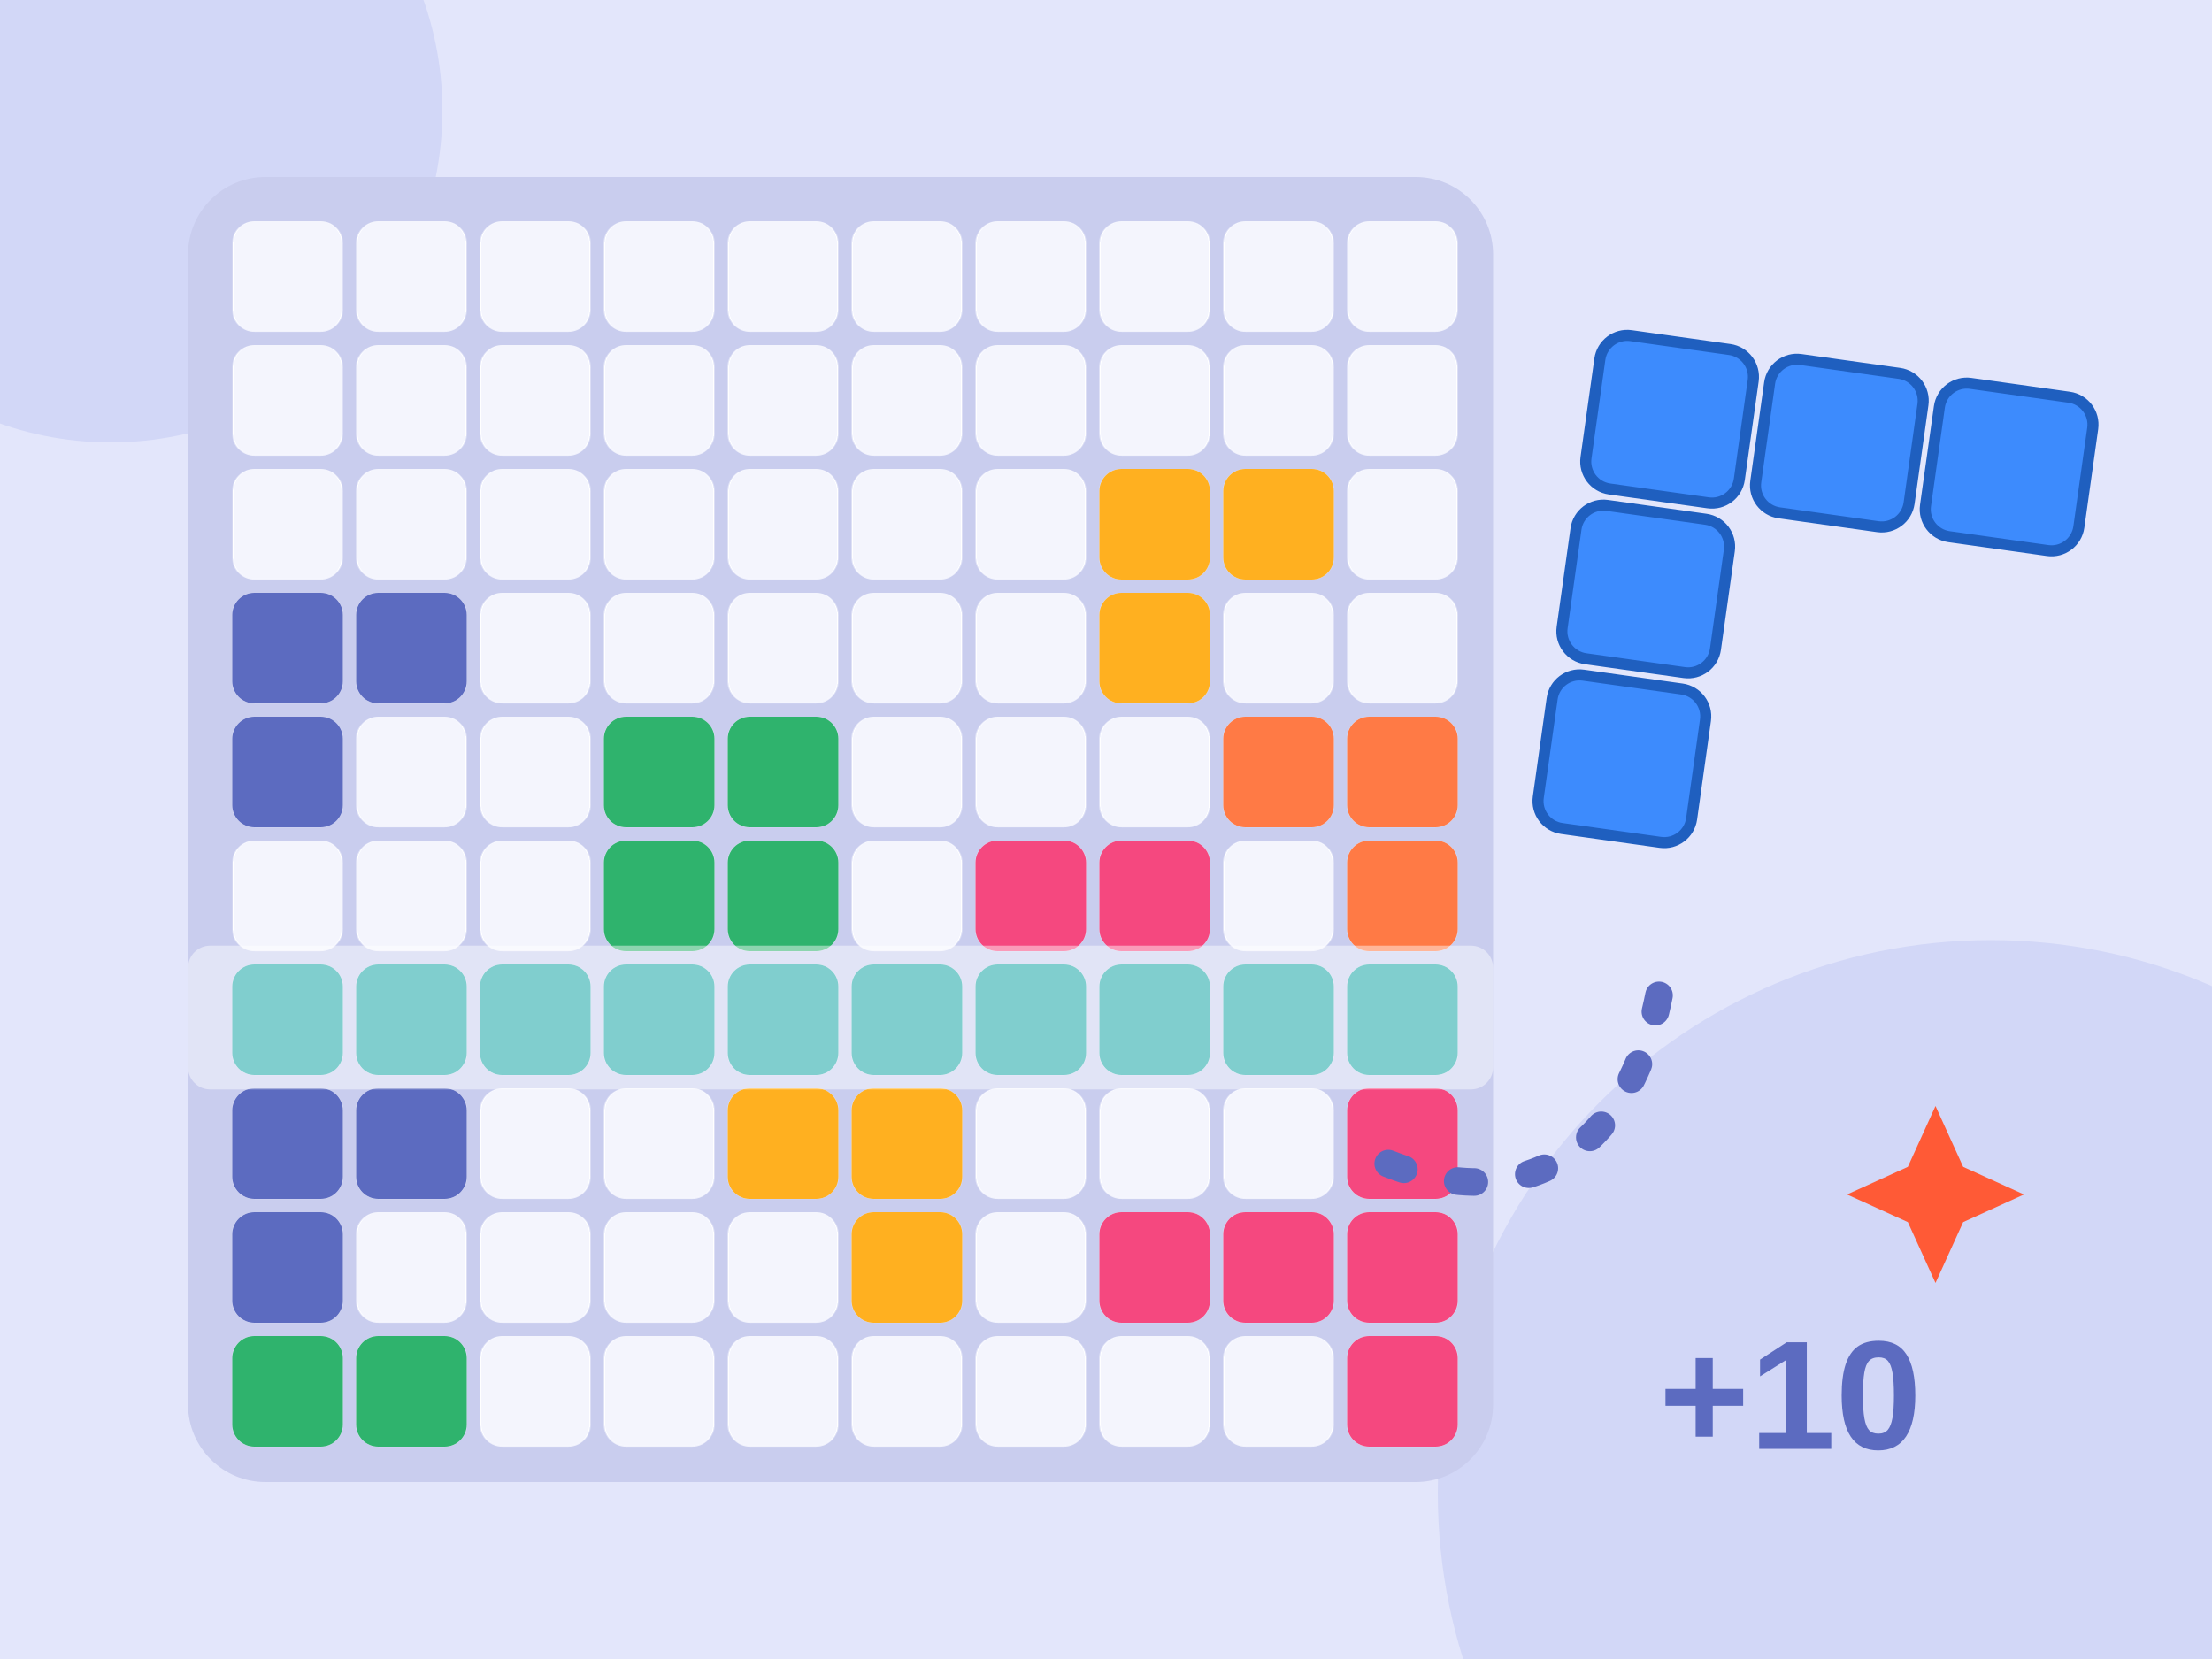
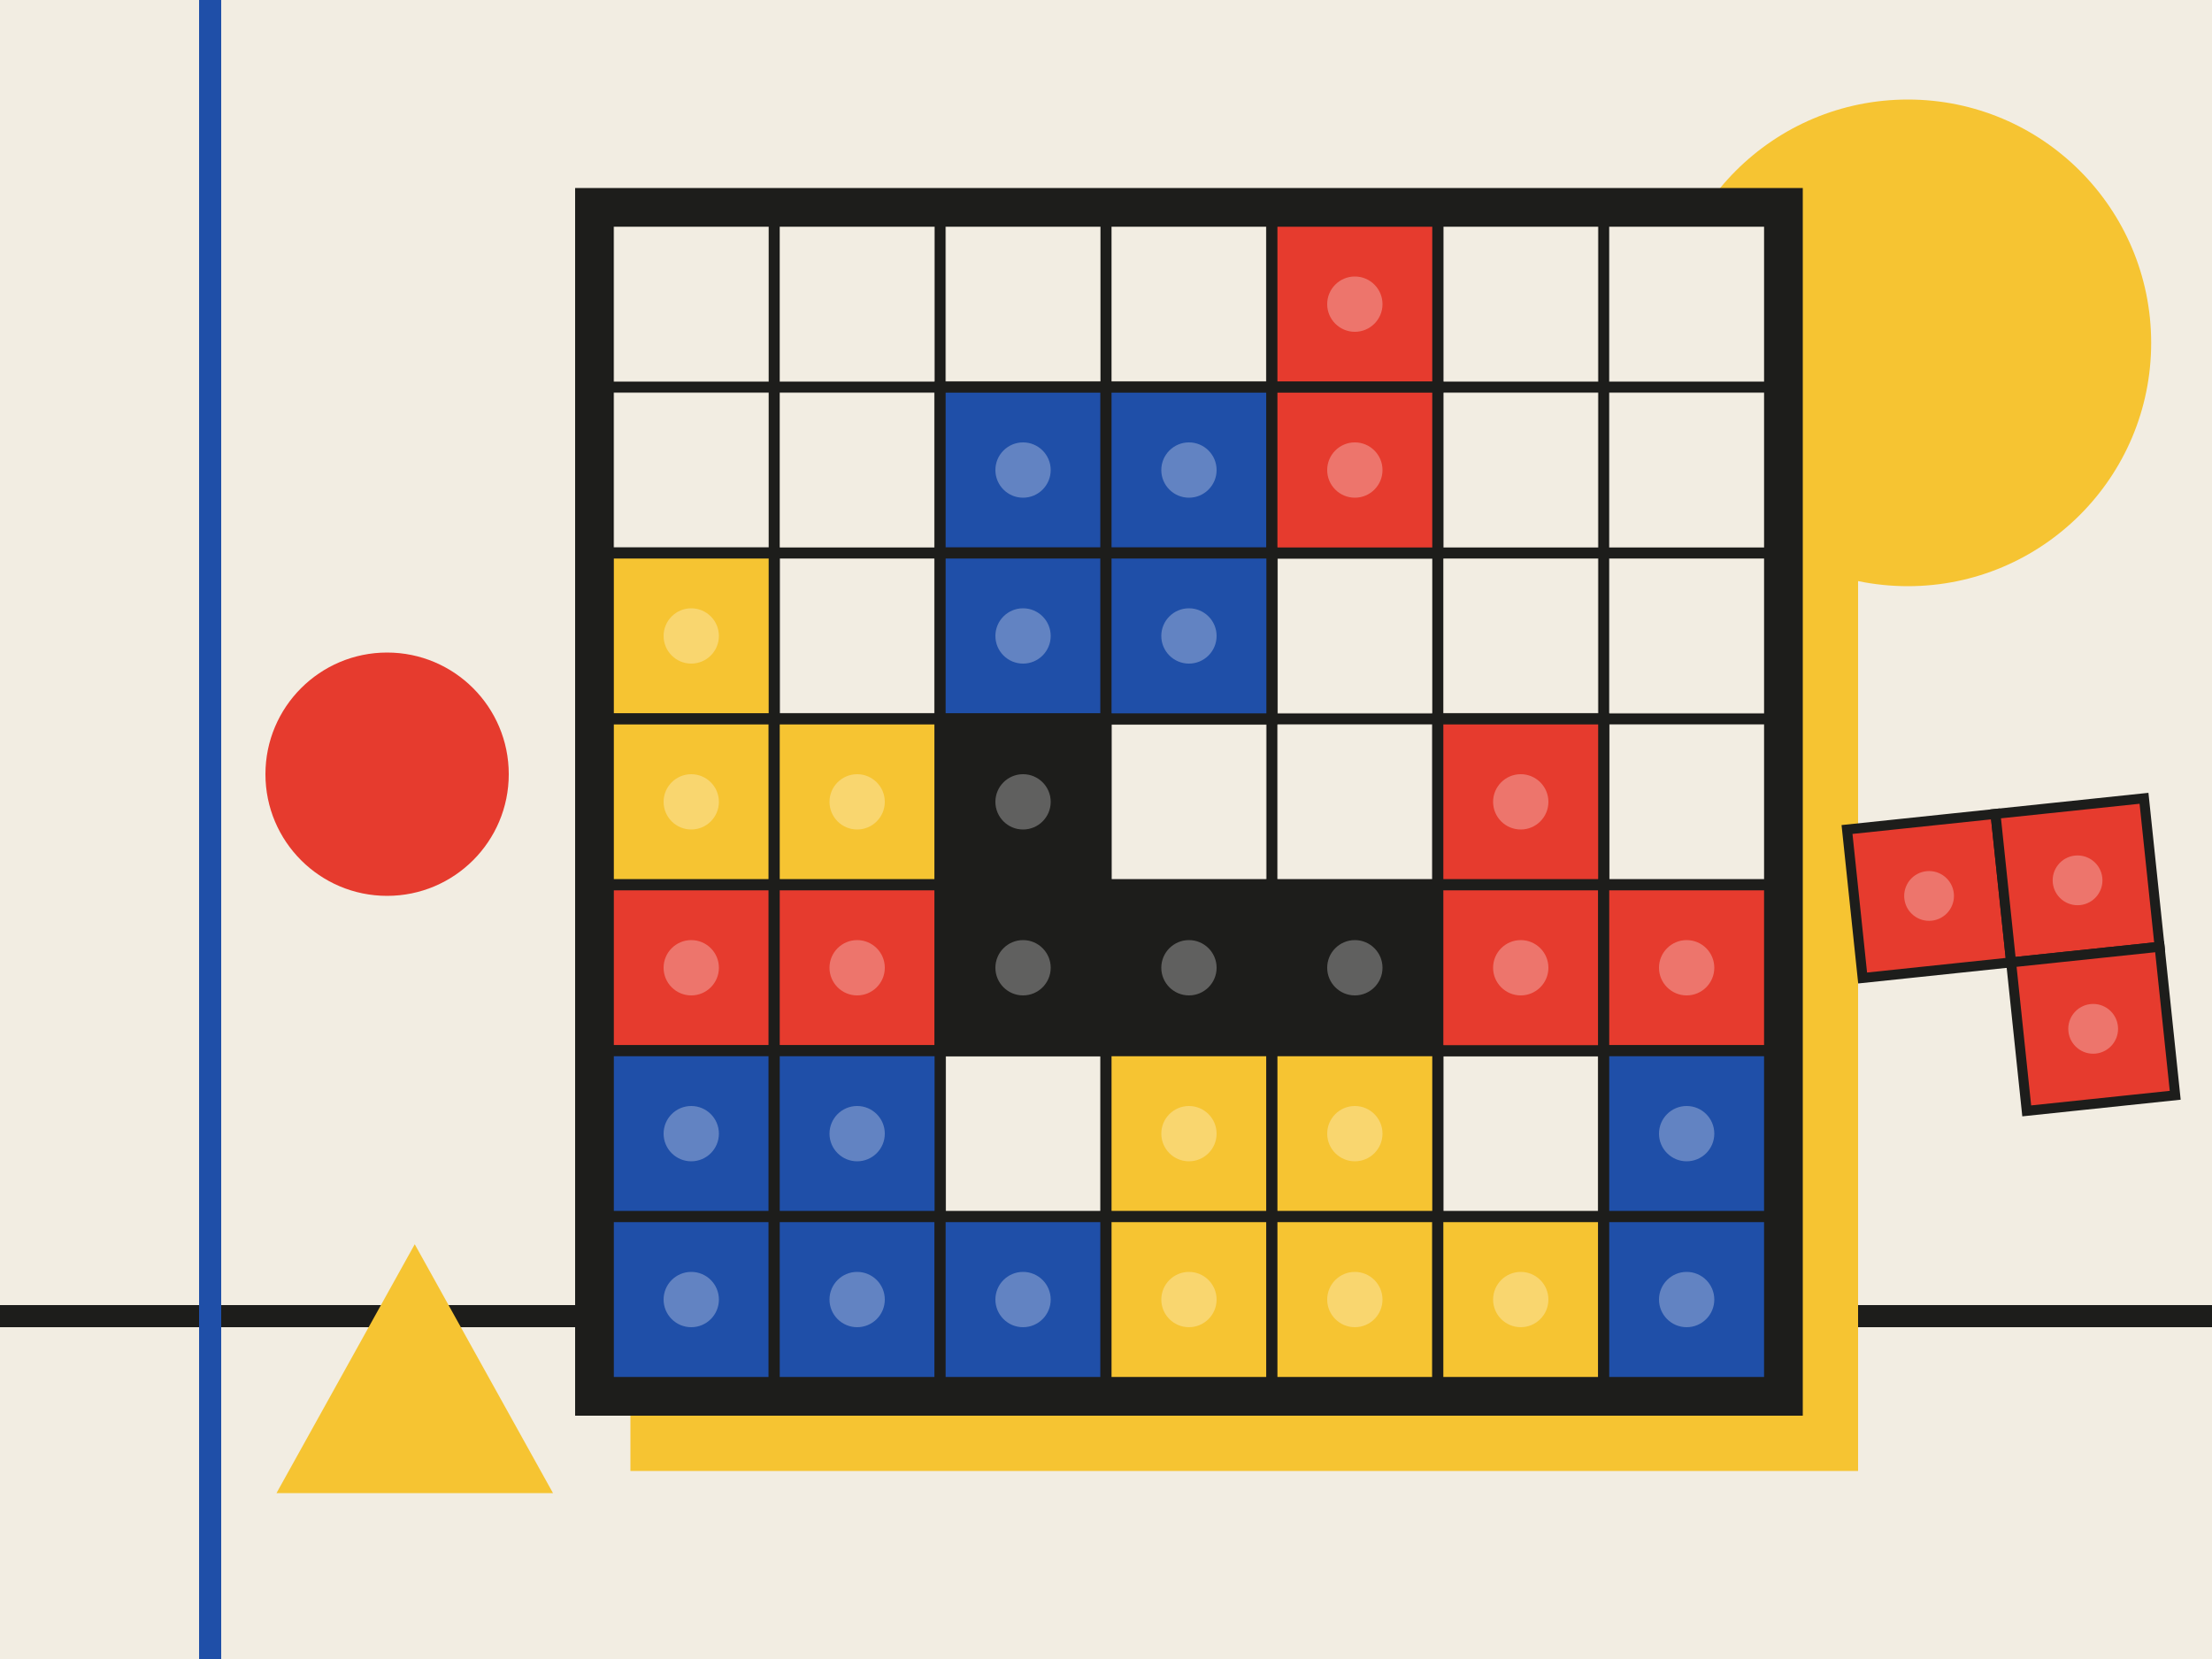
<svg xmlns="http://www.w3.org/2000/svg" viewBox="0 0 400 300">
  <defs>
-     <pattern id="p" x="42" y="40" width="22.4" height="22.4" patternUnits="userSpaceOnUse">
-       <rect width="20" height="20" rx="4" fill="#f4f5fd" />
+     <pattern id="p" x="110" y="40" width="30" height="30" patternUnits="userSpaceOnUse">
+       <rect width="30" height="30" fill="#f2ede2" stroke="#1d1d1b" stroke-width="2" />
    </pattern>
-     <rect id="c" width="20" height="20" rx="4" />
+     <g id="r">
+       <rect width="30" height="30" fill="#e63b2e" stroke="#1d1d1b" stroke-width="2" />
+       <circle cx="15" cy="15" r="5" fill="#fff" opacity=".3" />
+     </g>
+     <g id="b">
+       <rect width="30" height="30" fill="#1f4fa8" stroke="#1d1d1b" stroke-width="2" />
+       <circle cx="15" cy="15" r="5" fill="#fff" opacity=".3" />
+     </g>
+     <g id="y">
+       <rect width="30" height="30" fill="#f6c432" stroke="#1d1d1b" stroke-width="2" />
+       <circle cx="15" cy="15" r="5" fill="#fff" opacity=".3" />
+     </g>
+     <g id="k">
+       <rect width="30" height="30" fill="#1d1d1b" stroke="#1d1d1b" stroke-width="2" />
+       <circle cx="15" cy="15" r="5" fill="#fff" opacity=".3" />
+     </g>
  </defs>
-   <rect width="400" height="300" fill="#e3e6fb" />
-   <circle cx="360" cy="270" r="100" fill="#d2d7f7" />
-   <circle cx="20" cy="20" r="60" fill="#d2d7f7" />
-   <rect x="34" y="32" width="236" height="236" rx="14" fill="#c9cdee" />
-   <rect x="42" y="40" width="222" height="222" fill="url(#p)" />
-   <g fill="#5c6bc0">
-     <use href="#c" x="42.0" y="107.2" />
-     <use href="#c" x="64.4" y="107.2" />
-     <use href="#c" x="42.0" y="129.6" />
-     <use href="#c" x="42.0" y="196.8" />
-     <use href="#c" x="64.4" y="196.8" />
-     <use href="#c" x="42.0" y="219.2" />
+   <rect width="400" height="300" fill="#f2ede2" />
+   <circle cx="345" cy="62" r="44" fill="#f6c432" />
+   <rect x="0" y="236" width="400" height="4" fill="#1d1d1b" />
+   <rect x="36" width="4" height="300" fill="#1f4fa8" />
+   <rect x="114" y="44" width="222" height="222" fill="#f6c432" />
+   <rect x="104" y="34" width="222" height="222" fill="#1d1d1b" />
+   <rect x="110" y="40" width="210" height="210" fill="url(#p)" />
+   <use href="#r" x="230" y="40" />
+   <use href="#b" x="170" y="70" />
+   <use href="#b" x="200" y="70" />
+   <use href="#r" x="230" y="70" />
+   <use href="#y" x="110" y="100" />
+   <use href="#b" x="170" y="100" />
+   <use href="#b" x="200" y="100" />
+   <use href="#y" x="110" y="130" />
+   <use href="#y" x="140" y="130" />
+   <use href="#k" x="170" y="130" />
+   <use href="#r" x="260" y="130" />
+   <use href="#r" x="110" y="160" />
+   <use href="#r" x="140" y="160" />
+   <use href="#k" x="170" y="160" />
+   <use href="#k" x="200" y="160" />
+   <use href="#k" x="230" y="160" />
+   <use href="#r" x="260" y="160" />
+   <use href="#r" x="290" y="160" />
+   <use href="#b" x="110" y="190" />
+   <use href="#b" x="140" y="190" />
+   <use href="#y" x="200" y="190" />
+   <use href="#y" x="230" y="190" />
+   <use href="#b" x="290" y="190" />
+   <use href="#b" x="110" y="220" />
+   <use href="#b" x="140" y="220" />
+   <use href="#b" x="170" y="220" />
+   <use href="#y" x="200" y="220" />
+   <use href="#y" x="230" y="220" />
+   <use href="#y" x="260" y="220" />
+   <use href="#b" x="290" y="220" />
+   <g transform="translate(334 150) rotate(-6) scale(.9)">
+     <use href="#r" />
+     <use href="#r" x="30" />
+     <use href="#r" x="30" y="30" />
  </g>
-   <g fill="#2fb36d">
-     <use href="#c" x="109.2" y="129.6" />
-     <use href="#c" x="131.6" y="129.6" />
-     <use href="#c" x="109.2" y="152.0" />
-     <use href="#c" x="131.6" y="152.0" />
-     <use href="#c" x="42.0" y="241.6" />
-     <use href="#c" x="64.4" y="241.6" />
-   </g>
-   <g fill="#f5487f">
-     <use href="#c" x="176.4" y="152.0" />
-     <use href="#c" x="198.8" y="152.0" />
-     <use href="#c" x="243.6" y="196.8" />
-     <use href="#c" x="198.8" y="219.2" />
-     <use href="#c" x="221.2" y="219.2" />
-     <use href="#c" x="243.6" y="219.2" />
-     <use href="#c" x="243.6" y="241.6" />
-   </g>
-   <g fill="#ffb020">
-     <use href="#c" x="198.8" y="84.8" />
-     <use href="#c" x="221.2" y="84.8" />
-     <use href="#c" x="198.8" y="107.2" />
-     <use href="#c" x="131.6" y="196.8" />
-     <use href="#c" x="154.0" y="196.8" />
-     <use href="#c" x="154.0" y="219.2" />
-   </g>
-   <g fill="#18a6a6">
-     <use href="#c" x="42.0" y="174.4" />
-     <use href="#c" x="64.4" y="174.4" />
-     <use href="#c" x="86.8" y="174.4" />
-     <use href="#c" x="109.2" y="174.4" />
-     <use href="#c" x="131.6" y="174.4" />
-     <use href="#c" x="154.0" y="174.4" />
-     <use href="#c" x="176.4" y="174.4" />
-     <use href="#c" x="198.8" y="174.4" />
-     <use href="#c" x="221.2" y="174.4" />
-     <use href="#c" x="243.6" y="174.4" />
-   </g>
-   <g fill="#ff7a45">
-     <use href="#c" x="221.2" y="129.6" />
-     <use href="#c" x="243.6" y="129.6" />
-     <use href="#c" x="243.6" y="152.0" />
-   </g>
-   <rect x="34" y="171" width="236" height="26" rx="4" fill="#fff" opacity=".45" />
-   <g transform="translate(290 60) rotate(8)" fill="#3d8bfd" stroke="#1f5fbf" stroke-width="2">
-     <rect width="28" height="28" rx="5" />
-     <rect x="31" width="28" height="28" rx="5" />
-     <rect x="62" width="28" height="28" rx="5" />
-     <rect y="31" width="28" height="28" rx="5" />
-     <rect y="62" width="28" height="28" rx="5" />
-   </g>
-   <path d="M300 180c-6 30-26 40-50 30" stroke="#5c6bc0" stroke-width="5" fill="none" stroke-linecap="round" stroke-dasharray="3 10" />
-   <g fill="#ff5a36">
-     <path d="M350 200l5 11 11 5-11 5-5 11-5-11-11-5 11-5z" />
-   </g>
-   <text x="300" y="262" font-family="Arial,sans-serif" font-weight="900" font-size="28" fill="#5c6bc0">+10</text>
+   <path d="M50 270L75 225L100 270Z" fill="#f6c432" />
+   <circle cx="70" cy="140" r="22" fill="#e63b2e" />
</svg>
